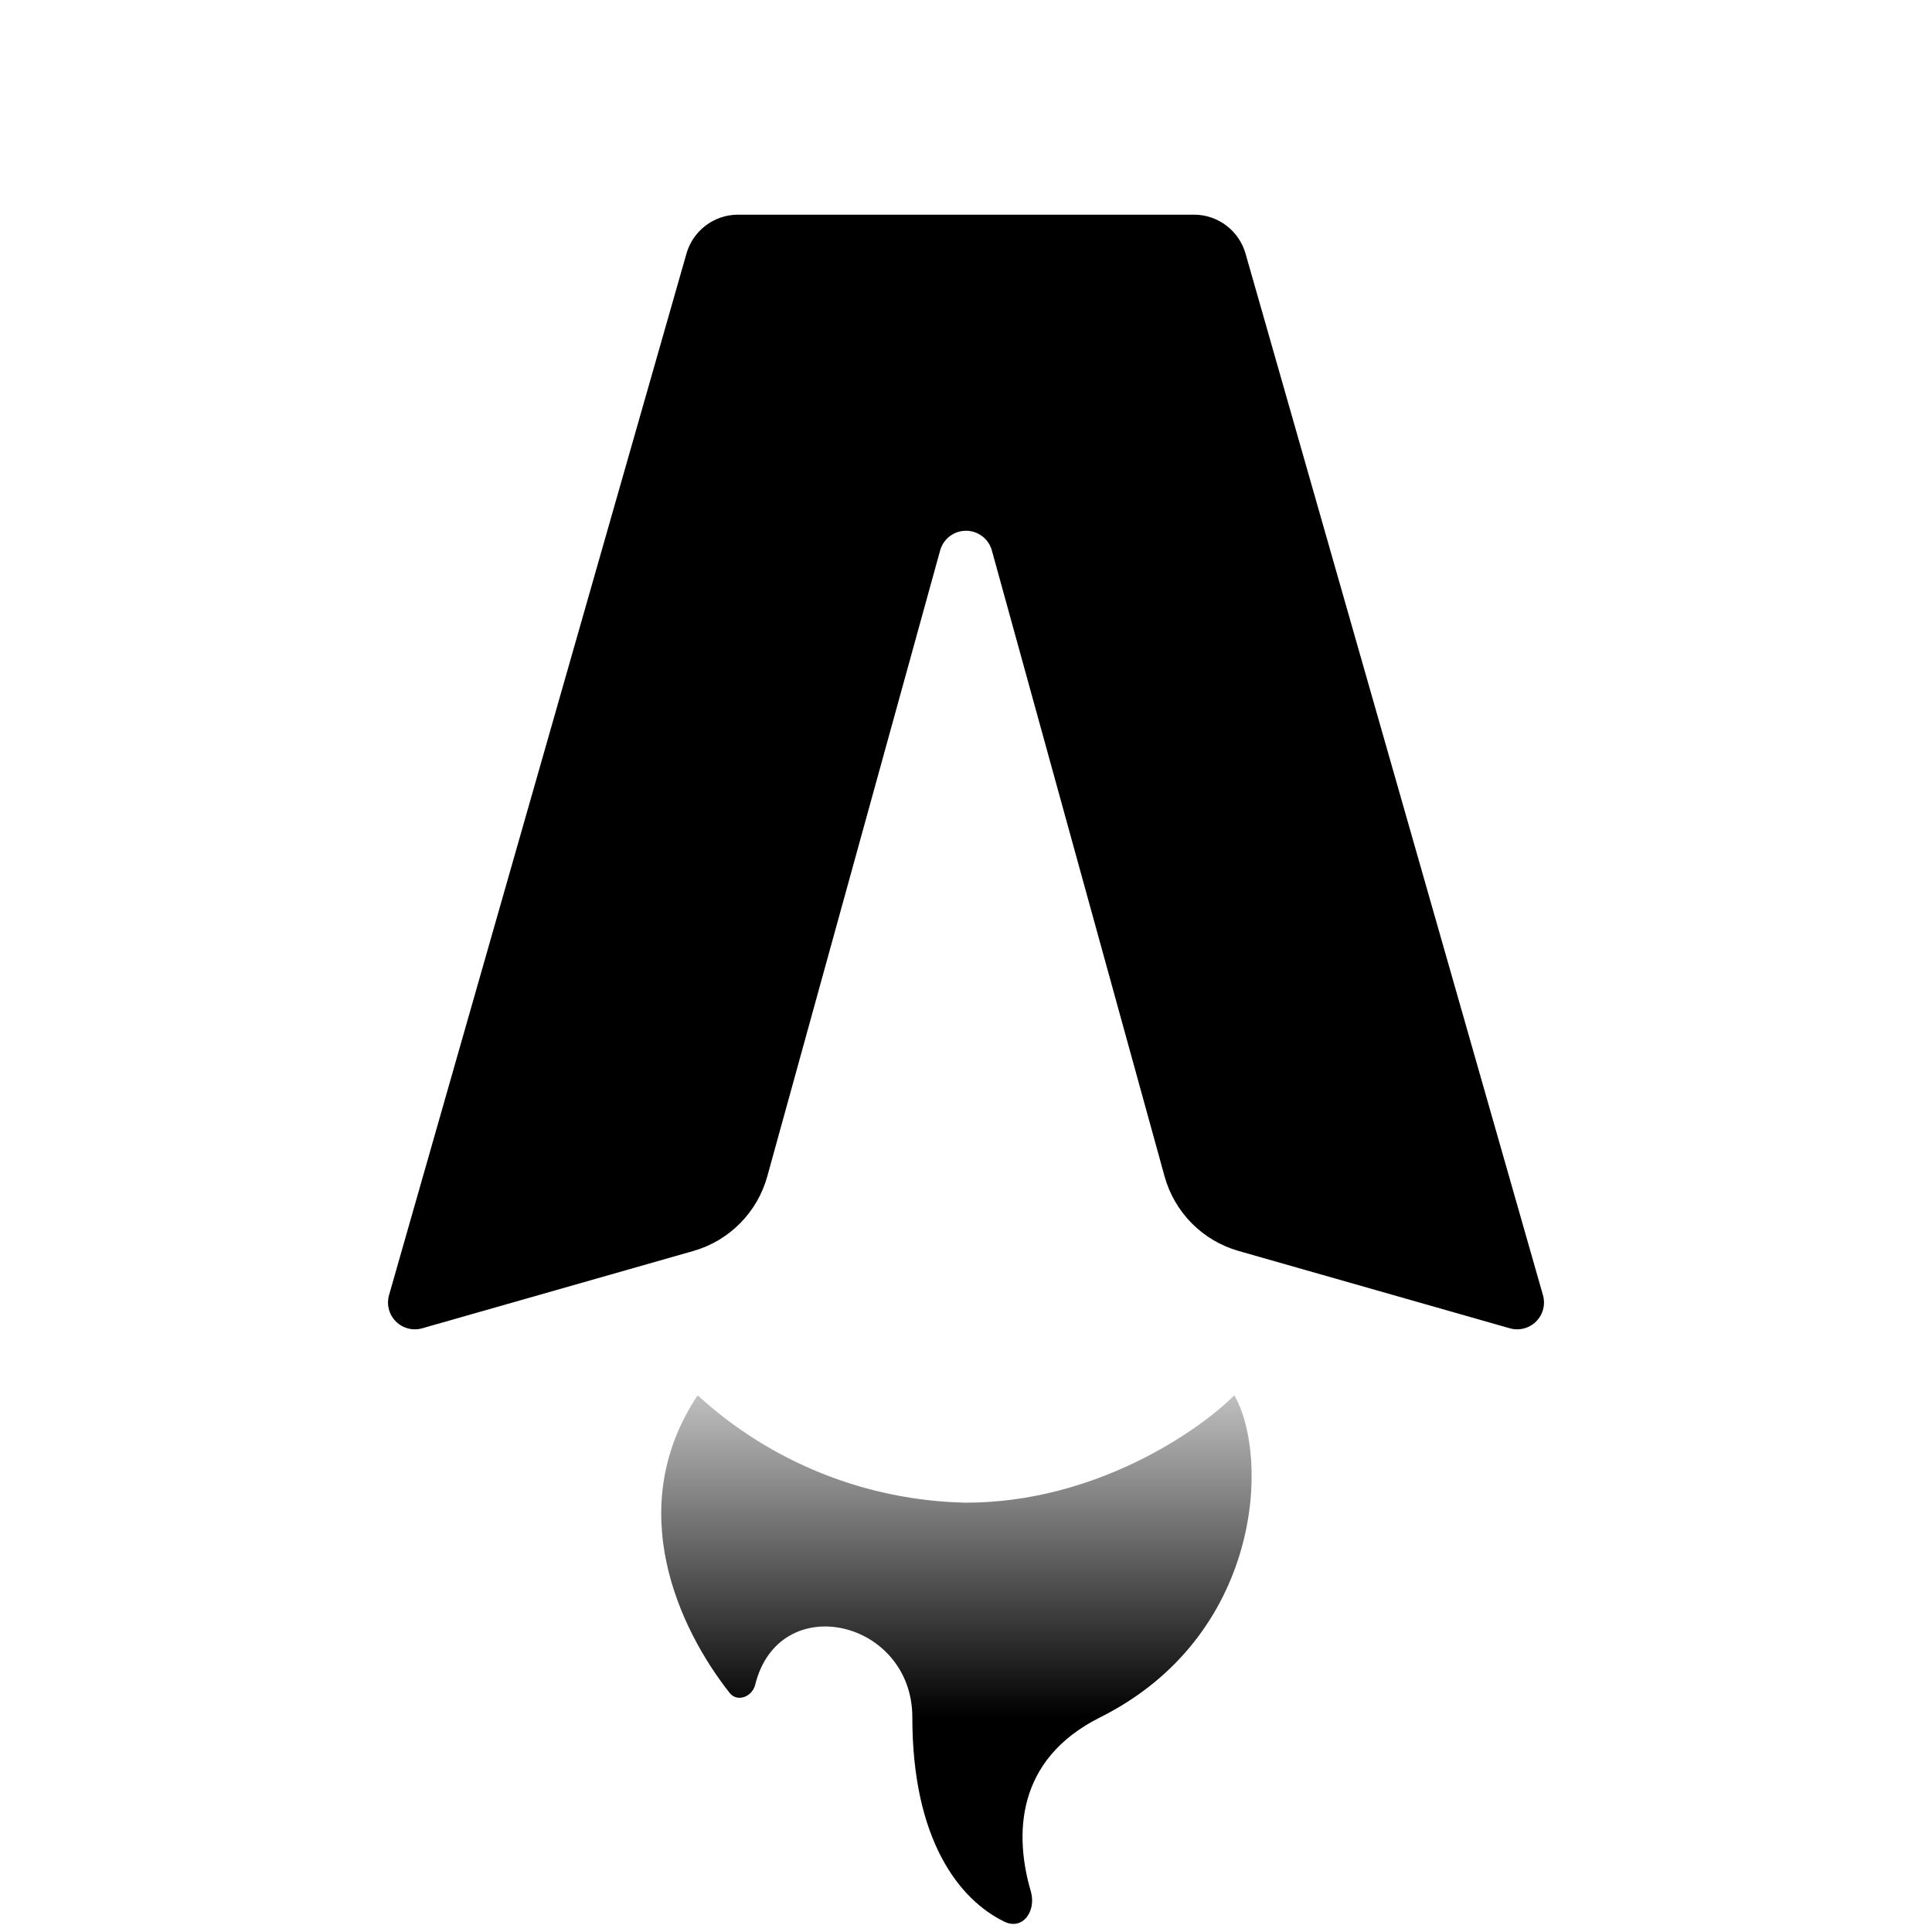
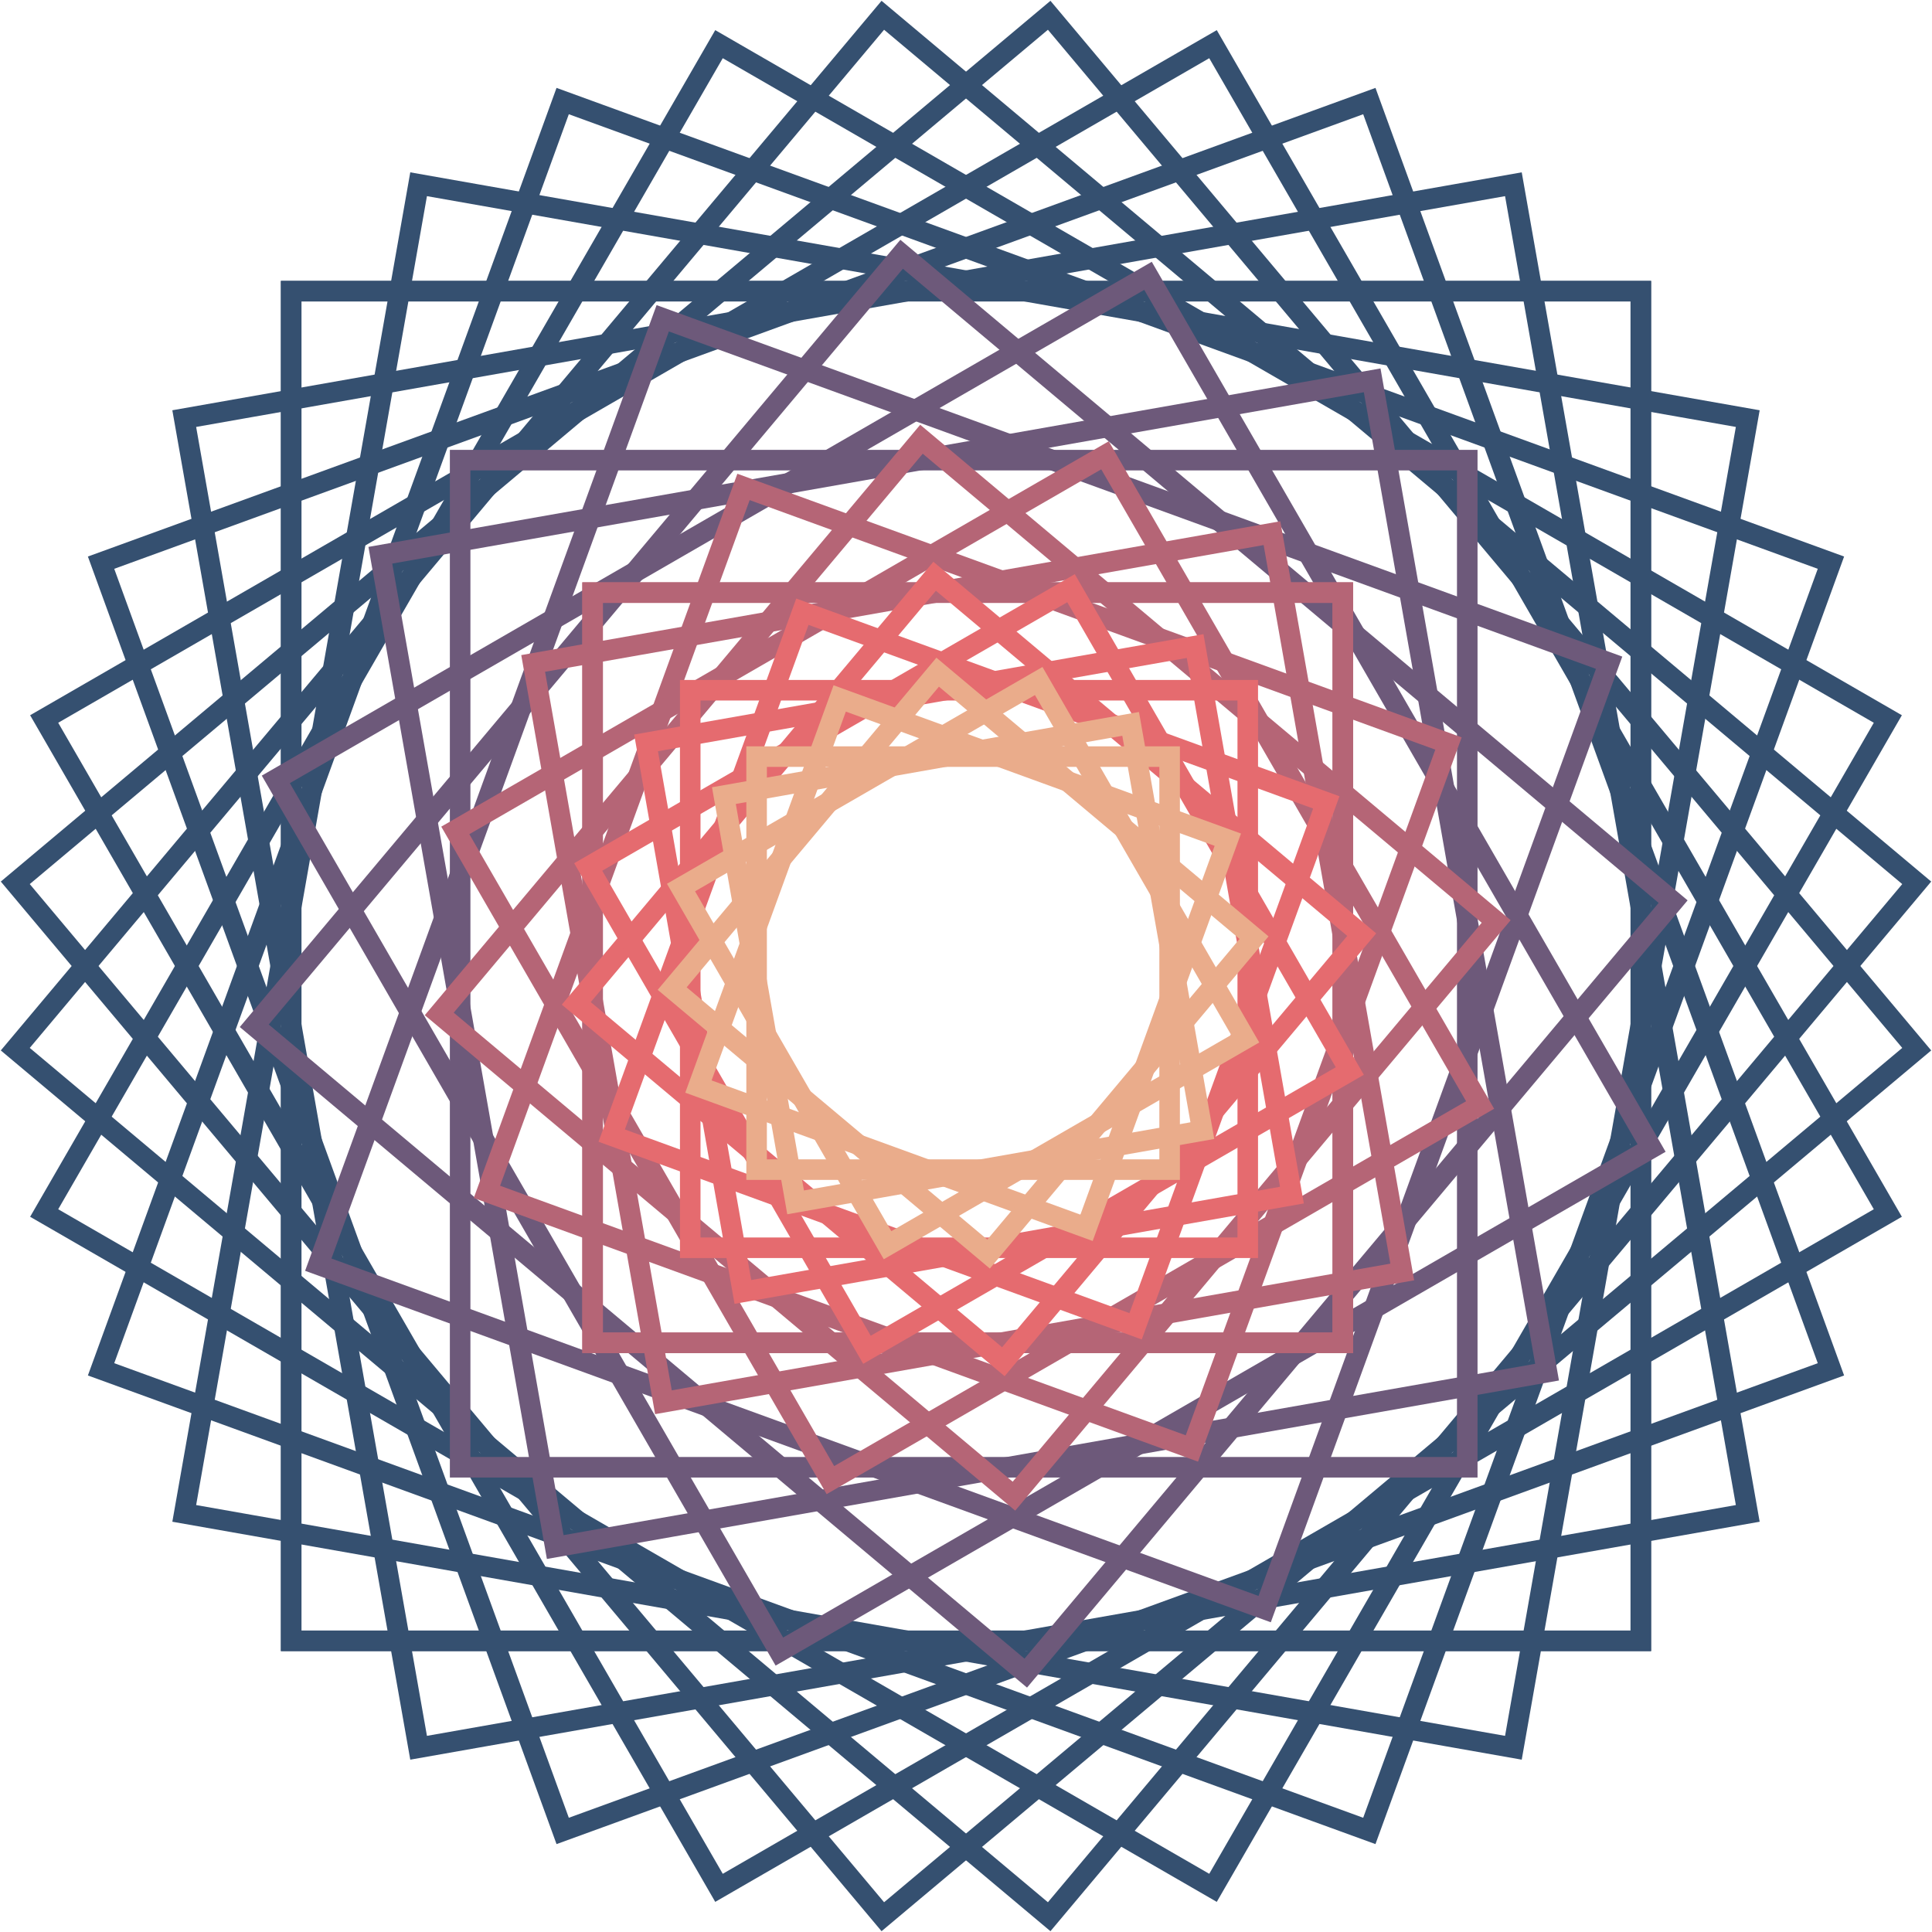
- <svg xmlns="http://www.w3.org/2000/svg" fill="none" viewBox="0 0 36 36">
-   <path fill="#000" d="M22.25 4h-8.5a1 1 0 0 0-.96.73l-5.54 19.4a.5.5 0 0 0 .62.62l5.05-1.44a2 2 0 0 0 1.38-1.4l3.22-11.66a.5.5 0 0 1 .96 0l3.22 11.67a2 2 0 0 0 1.38 1.39l5.05 1.44a.5.5 0 0 0 .62-.62l-5.54-19.4a1 1 0 0 0-.96-.73Z" />
-   <path fill="url(#gradient)" d="M18 28a7.63 7.63 0 0 1-5-2c-1.4 2.1-.35 4.35.6 5.55.14.17.41.07.47-.15.44-1.8 2.93-1.22 2.93.6 0 2.28.87 3.4 1.72 3.81.34.16.59-.2.49-.56-.31-1.05-.29-2.46 1.29-3.25 3-1.5 3.17-4.83 2.5-6-.67.67-2.6 2-5 2Z" />
-   <defs>
-     <linearGradient id="gradient" x1="16" x2="16" y1="32" y2="24" gradientUnits="userSpaceOnUse">
-       <stop stop-color="#000" />
-       <stop offset="1" stop-color="#000" stop-opacity="0" />
-     </linearGradient>
-   </defs>
-   <style>
-     @media (prefers-color-scheme:dark){:root{filter:invert(100%)}}
-   </style>
+ <svg xmlns="http://www.w3.org/2000/svg" width="282" height="282" viewBox="0 0 282 282" fill="none">
+   <rect x="42.5" y="42.5" width="197" height="197" stroke="#355070" stroke-width="3" />
+   <rect x="61.101" y="26.892" width="197" height="197" transform="rotate(10 61.1008 26.8921)" stroke="#355070" stroke-width="3" />
+   <rect x="82.129" y="14.751" width="197" height="197" transform="rotate(20 82.1293 14.7513)" stroke="#355070" stroke-width="3" />
+   <rect x="104.947" y="6.447" width="197" height="197" transform="rotate(30 104.947 6.44651)" stroke="#355070" stroke-width="3" />
+   <rect x="128.859" y="2.23" width="197" height="197" transform="rotate(40 128.859 2.23004)" stroke="#355070" stroke-width="3" />
+   <rect x="153.141" y="2.23" width="197" height="197" transform="rotate(50 153.141 2.23004)" stroke="#355070" stroke-width="3" />
+   <rect x="177.054" y="6.447" width="197" height="197" transform="rotate(60 177.054 6.4465)" stroke="#355070" stroke-width="3" />
+   <rect x="199.871" y="14.751" width="197" height="197" transform="rotate(70 199.871 14.7513)" stroke="#355070" stroke-width="3" />
+   <rect x="220.899" y="26.892" width="197" height="197" transform="rotate(80 220.899 26.8921)" stroke="#355070" stroke-width="3" />
+   <rect x="239.5" y="42.5" width="197" height="197" transform="rotate(90 239.5 42.5)" stroke="#355070" stroke-width="3" />
+   <rect x="67.163" y="67.163" width="147.002" height="147.002" stroke="#6D597A" stroke-width="3" />
+   <rect x="96.734" y="46.457" width="147.002" height="147.002" transform="rotate(20 96.7343 46.4567)" stroke="#6D597A" stroke-width="3" />
+   <rect x="131.604" y="37.113" width="147.002" height="147.002" transform="rotate(40 131.604 37.1132)" stroke="#6D597A" stroke-width="3" />
+   <rect x="167.567" y="40.26" width="147.002" height="147.002" transform="rotate(60 167.567 40.2596)" stroke="#6D597A" stroke-width="3" />
+   <rect x="200.285" y="55.516" width="147.002" height="147.002" transform="rotate(80 200.285 55.5161)" stroke="#6D597A" stroke-width="3" />
+   <rect x="86.497" y="86.497" width="109.503" height="109.503" stroke="#B56576" stroke-width="3" />
+   <rect x="108.525" y="71.073" width="109.503" height="109.503" transform="rotate(20 108.525 71.0732)" stroke="#B56576" stroke-width="3" />
+   <rect x="134.5" y="64.113" width="109.503" height="109.503" transform="rotate(40 134.5 64.1132)" stroke="#B56576" stroke-width="3" />
+   <rect x="161.289" y="66.457" width="109.503" height="109.503" transform="rotate(60 161.289 66.457)" stroke="#B56576" stroke-width="3" />
+   <rect x="185.661" y="77.822" width="109.503" height="109.503" transform="rotate(80 185.661 77.8217)" stroke="#B56576" stroke-width="3" />
+   <rect x="196" y="86.497" width="109.503" height="109.503" transform="rotate(90 196 86.4974)" stroke="#B56576" stroke-width="3" />
+   <rect x="100.748" y="100.748" width="81.378" height="81.378" stroke="#E56B6F" stroke-width="3" />
+   <rect x="117.119" y="89.286" width="81.378" height="81.378" transform="rotate(20 117.119 89.2856)" stroke="#E56B6F" stroke-width="3" />
+   <rect x="136.422" y="84.113" width="81.378" height="81.378" transform="rotate(40 136.422 84.1132)" stroke="#E56B6F" stroke-width="3" />
+   <rect x="156.331" y="85.855" width="81.378" height="81.378" transform="rotate(60 156.331 85.855)" stroke="#E56B6F" stroke-width="3" />
+   <rect x="174.443" y="94.301" width="81.378" height="81.378" transform="rotate(80 174.443 94.3009)" stroke="#E56B6F" stroke-width="3" />
+   <rect x="110.437" y="110.437" width="60.286" height="60.286" stroke="#EAAC8B" stroke-width="3" />
+   <rect x="122.564" y="101.945" width="60.286" height="60.286" transform="rotate(20 122.564 101.945)" stroke="#EAAC8B" stroke-width="3" />
+   <rect x="136.865" y="98.113" width="60.286" height="60.286" transform="rotate(40 136.865 98.1132)" stroke="#EAAC8B" stroke-width="3" />
+   <rect x="151.613" y="99.404" width="60.286" height="60.286" transform="rotate(60 151.613 99.4036)" stroke="#EAAC8B" stroke-width="3" />
+   <rect x="165.031" y="105.66" width="60.286" height="60.286" transform="rotate(80 165.031 105.66)" stroke="#EAAC8B" stroke-width="3" />
</svg>
